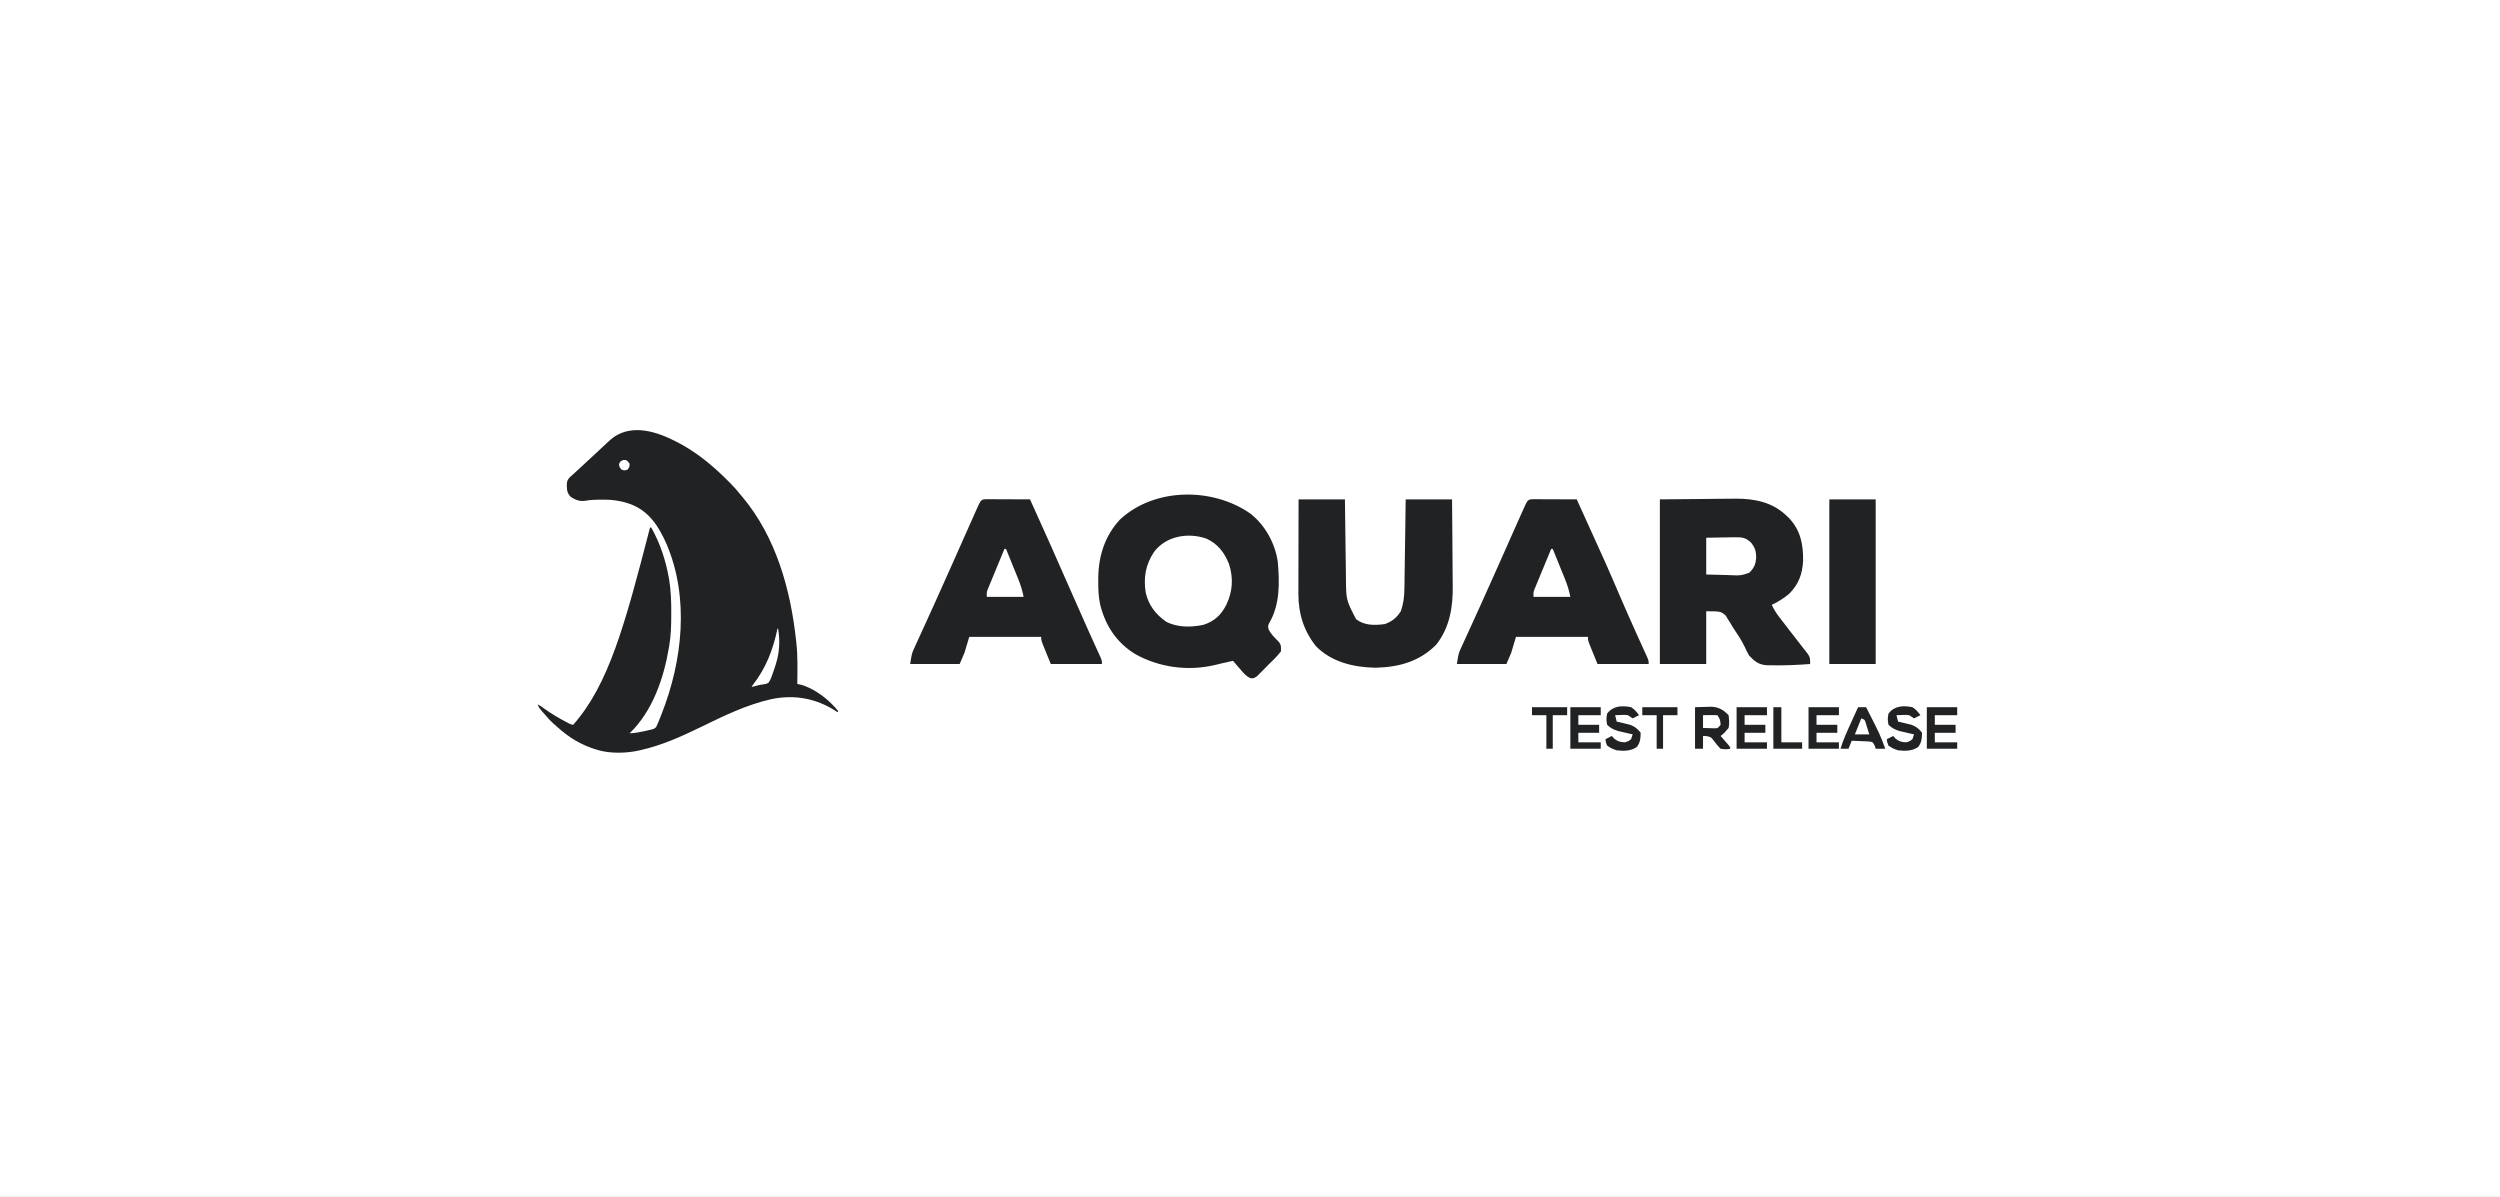
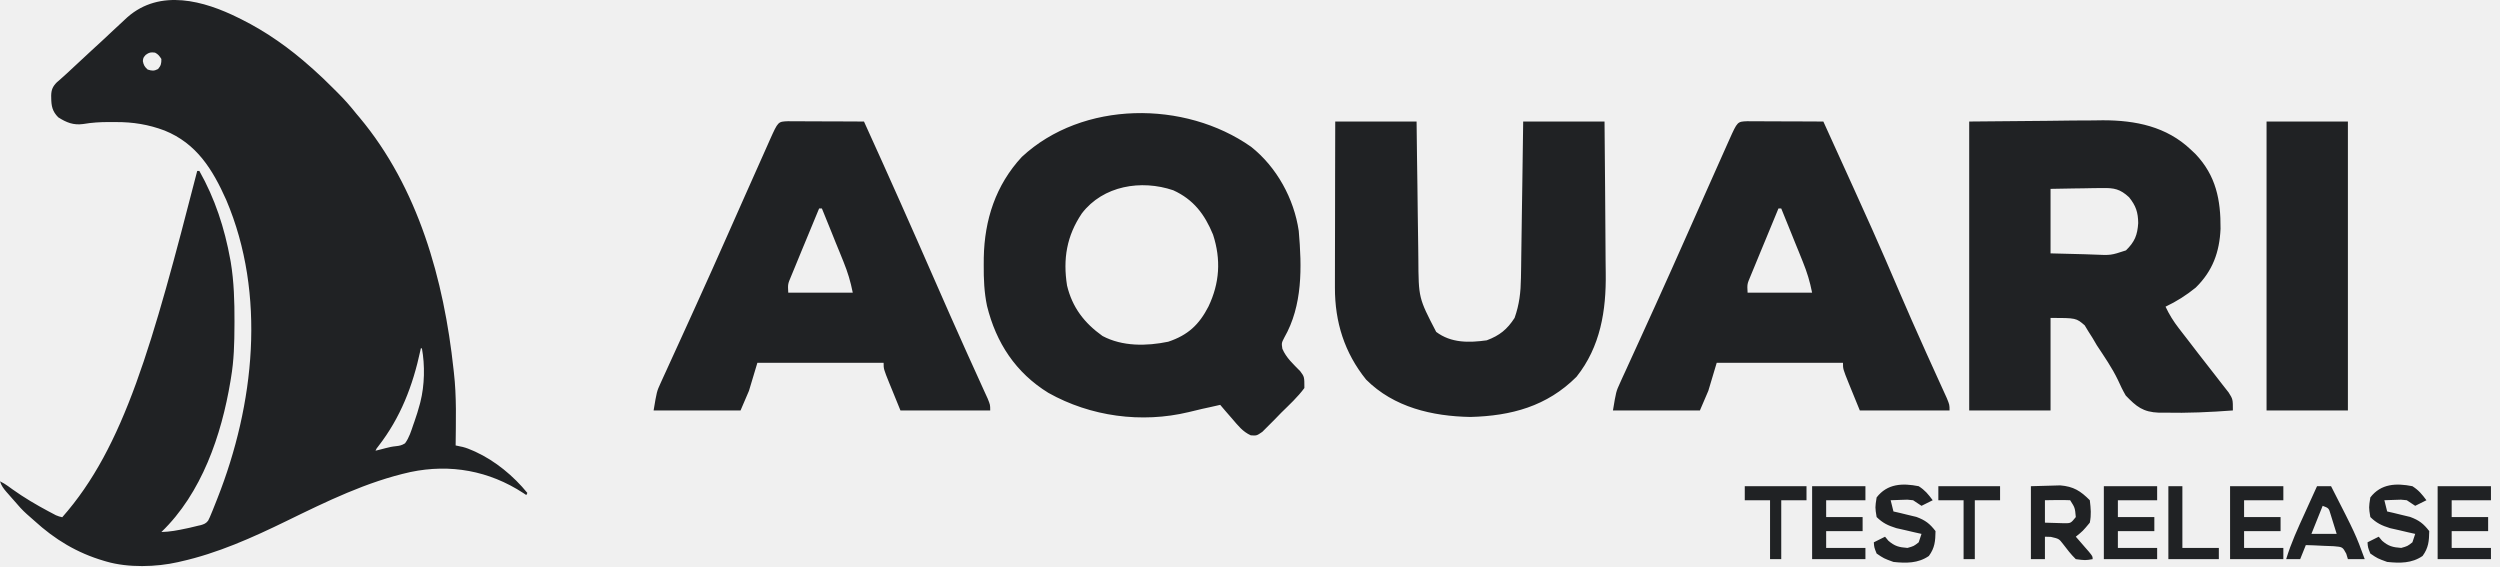
- <svg xmlns="http://www.w3.org/2000/svg" width="186" height="89" viewBox="0 0 186 89" fill="none">
-   <rect width="186" height="89" fill="white" style="fill:white;fill-opacity:1;" />
-   <path d="M45.407 32.725C46.793 31.513 48.648 32.031 50.106 32.755C50.144 32.773 50.181 32.792 50.22 32.811C51.301 33.349 52.293 34.054 53.192 34.859C53.225 34.888 53.258 34.917 53.291 34.946C53.573 35.197 53.844 35.458 54.11 35.725C54.179 35.794 54.249 35.863 54.318 35.932C54.604 36.216 54.864 36.513 55.115 36.829C55.158 36.88 55.201 36.931 55.244 36.981C57.736 39.963 58.823 43.864 59.23 47.663C59.235 47.707 59.24 47.752 59.245 47.797C59.364 48.821 59.328 49.858 59.319 50.887C59.346 50.892 59.374 50.898 59.401 50.904C59.455 50.916 59.455 50.916 59.51 50.928C59.545 50.935 59.581 50.942 59.617 50.95C59.774 50.989 59.918 51.048 60.065 51.113C60.096 51.127 60.127 51.14 60.158 51.154C61.001 51.541 61.777 52.184 62.36 52.901C62.346 52.931 62.331 52.96 62.315 52.99C62.273 52.962 62.231 52.934 62.188 52.905C60.74 51.96 59.1 51.66 57.407 52.013C55.552 52.424 53.851 53.26 52.153 54.088C50.704 54.795 49.228 55.459 47.648 55.812C47.614 55.819 47.58 55.827 47.545 55.835C46.622 56.045 45.431 56.076 44.517 55.812C44.48 55.801 44.444 55.79 44.407 55.779C43.268 55.445 42.326 54.876 41.451 54.075C41.346 53.98 41.239 53.887 41.132 53.794C40.946 53.628 40.786 53.449 40.626 53.259C40.581 53.208 40.535 53.157 40.49 53.105C40.441 53.05 40.393 52.993 40.344 52.938C40.32 52.911 40.297 52.884 40.273 52.856C40.149 52.714 40.057 52.592 40 52.408C40.122 52.466 40.23 52.531 40.339 52.61C40.369 52.632 40.4 52.654 40.431 52.677C40.463 52.7 40.495 52.723 40.528 52.747C41.021 53.099 41.531 53.4 42.065 53.685C42.102 53.704 42.138 53.723 42.176 53.743C42.227 53.77 42.228 53.77 42.28 53.798C42.311 53.814 42.341 53.83 42.372 53.847C42.46 53.887 42.544 53.91 42.639 53.931C45.27 50.955 46.462 46.62 48.362 39.247H48.452C49.116 40.422 49.523 41.673 49.763 42.999C49.773 43.053 49.773 43.053 49.783 43.108C49.922 43.945 49.945 44.789 49.942 45.635C49.942 45.686 49.941 45.737 49.941 45.789C49.939 46.541 49.921 47.279 49.794 48.022C49.782 48.092 49.782 48.092 49.77 48.164C49.391 50.447 48.553 52.914 46.842 54.558C47.205 54.549 47.55 54.483 47.904 54.406C47.948 54.397 47.992 54.388 48.037 54.378C48.161 54.35 48.284 54.321 48.407 54.289C48.442 54.281 48.476 54.274 48.512 54.266C48.648 54.227 48.737 54.192 48.824 54.077C48.878 53.975 48.922 53.873 48.964 53.766C48.98 53.726 48.997 53.687 49.014 53.647C49.067 53.518 49.118 53.388 49.168 53.259C49.185 53.216 49.201 53.174 49.219 53.13C50.783 49.166 51.301 44.492 49.591 40.474C49.012 39.179 48.336 38.082 46.977 37.534C46.301 37.279 45.635 37.172 44.915 37.176C44.813 37.176 44.712 37.175 44.61 37.175C44.243 37.175 43.894 37.196 43.531 37.258C43.113 37.316 42.817 37.195 42.471 36.975C42.219 36.723 42.175 36.495 42.172 36.149C42.171 36.119 42.17 36.087 42.17 36.056C42.174 35.805 42.237 35.665 42.411 35.489C42.445 35.461 42.478 35.432 42.513 35.402C42.721 35.22 42.924 35.033 43.125 34.843C43.38 34.603 43.636 34.364 43.895 34.128C44.032 34.002 44.17 33.876 44.308 33.749C44.331 33.727 44.355 33.704 44.38 33.682C44.512 33.559 44.644 33.436 44.774 33.312C44.941 33.155 45.109 32.999 45.277 32.845C45.32 32.805 45.363 32.765 45.407 32.725ZM119.569 53.091C120.021 52.504 120.665 52.479 121.353 52.615C121.623 52.789 121.751 52.948 121.947 53.21C121.712 53.328 121.712 53.327 121.472 53.447C121.354 53.369 121.236 53.291 121.115 53.21C120.871 53.181 120.87 53.181 120.617 53.194C120.468 53.199 120.318 53.205 120.164 53.21C120.203 53.367 120.242 53.524 120.282 53.686C120.371 53.706 120.46 53.726 120.552 53.747C120.669 53.776 120.787 53.804 120.907 53.834C121.081 53.875 121.081 53.876 121.258 53.918C121.635 54.059 121.82 54.2 122.066 54.518C122.059 54.941 122.038 55.227 121.784 55.573C121.329 55.889 120.815 55.883 120.282 55.826C119.874 55.678 119.874 55.678 119.569 55.47C119.465 55.21 119.465 55.209 119.45 54.994C119.607 54.916 119.764 54.837 119.926 54.756C119.972 54.812 120.019 54.869 120.067 54.927C120.34 55.162 120.52 55.205 120.877 55.231C121.147 55.156 121.147 55.156 121.353 54.994L121.472 54.637C121.374 54.615 121.277 54.593 121.177 54.571C121.049 54.541 120.92 54.511 120.788 54.48C120.661 54.452 120.534 54.422 120.403 54.393C120.048 54.281 119.834 54.182 119.569 53.923C119.502 53.514 119.502 53.514 119.569 53.091ZM140.502 53.091C140.953 52.504 141.599 52.479 142.286 52.615C142.557 52.789 142.684 52.948 142.881 53.21C142.645 53.328 142.645 53.327 142.405 53.447C142.288 53.369 142.169 53.291 142.048 53.21C141.803 53.181 141.803 53.181 141.55 53.194C141.4 53.199 141.251 53.205 141.097 53.21C141.136 53.367 141.175 53.524 141.216 53.686C141.305 53.706 141.394 53.726 141.485 53.747C141.602 53.776 141.719 53.804 141.84 53.834C142.014 53.875 142.014 53.876 142.191 53.918C142.569 54.059 142.754 54.2 143 54.518C142.993 54.941 142.97 55.227 142.717 55.573C142.261 55.889 141.748 55.882 141.216 55.826C140.807 55.678 140.807 55.678 140.502 55.47C140.398 55.21 140.398 55.209 140.383 54.994C140.54 54.916 140.697 54.837 140.858 54.756C140.905 54.812 140.952 54.869 141 54.927C141.273 55.162 141.453 55.205 141.811 55.231C142.08 55.156 142.08 55.157 142.286 54.994L142.405 54.637C142.308 54.615 142.21 54.594 142.109 54.571C141.981 54.541 141.853 54.511 141.721 54.48C141.594 54.452 141.467 54.422 141.336 54.393C140.981 54.281 140.767 54.182 140.502 53.923C140.435 53.514 140.435 53.514 140.502 53.091ZM127.354 52.58C127.919 52.627 128.214 52.815 128.608 53.21C128.649 53.568 128.676 53.816 128.608 54.161C128.311 54.518 128.311 54.518 128.014 54.756C128.065 54.815 128.117 54.873 128.17 54.934C128.236 55.01 128.302 55.087 128.37 55.165C128.436 55.241 128.503 55.316 128.571 55.395C128.727 55.588 128.728 55.589 128.728 55.708C128.415 55.76 128.415 55.76 128.014 55.708C127.81 55.509 127.646 55.294 127.474 55.068C127.301 54.844 127.301 54.844 126.958 54.764C126.875 54.761 126.791 54.758 126.705 54.756V55.708H126.11V52.615C126.373 52.608 126.636 52.6 126.906 52.593C127.127 52.587 127.128 52.586 127.354 52.58ZM116.596 53.21H115.525V55.707H115.05V53.21H113.979V52.615H116.596V53.21ZM119.094 53.21H117.429V53.924H118.975V54.519H117.429V55.231H119.094V55.707H116.834V52.615H119.094V53.21ZM124.803 53.21H123.732V55.707H123.256V53.21H122.186V52.615H124.803V53.21ZM131.463 53.21H129.798V53.924H131.344V54.519H129.798V55.231H131.463V55.707H129.203V52.615H131.463V53.21ZM132.533 55.231H134.079V55.707H131.938V52.615H132.533V55.231ZM136.814 53.21H135.149V53.924H136.696V54.519H135.149V55.231H136.814V55.707H134.555V52.615H136.814V53.21ZM138.837 52.615C139.879 54.654 139.879 54.655 140.264 55.707H139.551C139.528 55.631 139.504 55.554 139.48 55.476C139.326 55.191 139.326 55.191 138.951 55.159C138.74 55.151 138.74 55.151 138.524 55.143C138.383 55.136 138.242 55.129 138.097 55.122C137.933 55.117 137.933 55.117 137.767 55.112C137.649 55.407 137.648 55.407 137.528 55.707H136.934C137.138 55.031 137.429 54.401 137.722 53.76C137.772 53.65 137.822 53.539 137.873 53.426C137.996 53.156 138.119 52.885 138.242 52.615H138.837ZM145.616 53.21H143.951V53.924H145.497V54.519H143.951V55.231H145.616V55.707H143.356V52.615H145.616V53.21ZM138.004 54.637H139.075C139.022 54.461 138.966 54.285 138.911 54.109C138.866 53.962 138.866 53.962 138.819 53.812C138.741 53.546 138.741 53.545 138.48 53.447C138.323 53.84 138.166 54.232 138.004 54.637ZM126.936 53.206C126.822 53.208 126.821 53.208 126.705 53.21V54.161C126.878 54.168 127.052 54.172 127.226 54.176C127.37 54.18 127.371 54.18 127.519 54.185C127.801 54.187 127.801 54.187 128.014 53.924C127.979 53.531 127.979 53.53 127.775 53.21C127.595 53.202 127.414 53.2 127.233 53.202C127.086 53.204 127.086 53.204 126.936 53.206ZM57.824 46.86C57.503 48.357 56.985 49.703 56.042 50.92C55.965 51.015 55.965 51.015 55.921 51.11C55.966 51.099 56.012 51.088 56.059 51.076C56.088 51.069 56.117 51.061 56.148 51.054C56.213 51.037 56.278 51.02 56.343 51.003C56.494 50.963 56.634 50.932 56.79 50.918C56.946 50.901 57.04 50.881 57.173 50.797C57.35 50.56 57.437 50.268 57.53 49.991C57.543 49.955 57.556 49.92 57.569 49.883C57.656 49.638 57.732 49.391 57.799 49.141C57.807 49.111 57.815 49.081 57.823 49.05C58.004 48.337 58.021 47.489 57.889 46.768H57.844C57.837 46.798 57.831 46.829 57.824 46.86ZM83.324 38.654C85.9 36.258 90.238 36.248 93.046 38.224C94.133 39.086 94.867 40.423 95.067 41.792C95.2 43.322 95.238 44.95 94.45 46.321C94.336 46.545 94.335 46.545 94.372 46.787C94.538 47.178 94.836 47.437 95.128 47.738C95.306 47.976 95.306 47.977 95.306 48.452C95.021 48.839 94.666 49.163 94.324 49.5C94.186 49.643 94.185 49.643 94.044 49.789L93.523 50.31C93.284 50.474 93.284 50.475 93.033 50.458C92.685 50.3 92.491 50.04 92.243 49.753C92.148 49.644 92.053 49.535 91.955 49.422C91.883 49.337 91.811 49.253 91.737 49.166C91.585 49.2 91.433 49.234 91.276 49.27C91.177 49.291 91.079 49.313 90.977 49.335C90.784 49.378 90.593 49.423 90.402 49.473C88.401 49.954 86.239 49.662 84.451 48.657C83.069 47.806 82.236 46.54 81.849 44.969C81.729 44.392 81.706 43.829 81.71 43.241C81.711 43.137 81.711 43.033 81.712 42.926C81.742 41.322 82.216 39.852 83.324 38.654ZM100.081 38.647C100.086 39.042 100.092 39.438 100.098 39.834C100.104 40.25 100.109 40.666 100.113 41.082C100.119 41.561 100.126 42.04 100.133 42.519C100.134 42.666 100.136 42.814 100.138 42.966C100.149 44.635 100.148 44.635 100.896 46.073C101.528 46.548 102.28 46.535 103.037 46.43C103.583 46.226 103.904 45.967 104.219 45.478C104.421 44.907 104.48 44.388 104.488 43.782C104.491 43.635 104.494 43.487 104.496 43.335C104.498 43.175 104.5 43.015 104.502 42.855C104.504 42.691 104.506 42.527 104.509 42.362C104.515 41.931 104.522 41.499 104.527 41.067C104.533 40.627 104.54 40.186 104.547 39.745C104.56 38.881 104.571 38.017 104.583 37.153H108.032C108.051 39.109 108.052 39.109 108.056 39.952C108.058 40.524 108.062 41.097 108.068 41.669C108.074 42.131 108.076 42.593 108.077 43.055C108.078 43.23 108.08 43.404 108.083 43.579C108.106 45.167 107.86 46.7 106.843 47.977C105.589 49.228 104.079 49.634 102.346 49.679C100.726 49.65 99.099 49.271 97.923 48.095C97.005 46.956 96.598 45.654 96.601 44.201C96.601 44.124 96.601 44.048 96.601 43.969C96.601 43.718 96.602 43.467 96.603 43.216C96.603 43.041 96.603 42.866 96.603 42.691C96.604 42.233 96.605 41.773 96.606 41.315C96.608 40.763 96.608 40.212 96.608 39.661C96.609 38.825 96.612 37.989 96.614 37.153H100.063C100.069 37.646 100.075 38.139 100.081 38.647ZM129.159 37.1C130.547 37.099 131.859 37.364 132.89 38.343C132.988 38.436 132.989 38.436 133.089 38.531C133.959 39.449 134.161 40.473 134.151 41.701C134.108 42.691 133.815 43.493 133.097 44.196C132.694 44.522 132.287 44.781 131.819 45.003C131.977 45.339 132.154 45.624 132.381 45.917C132.444 45.999 132.509 46.082 132.574 46.167C132.642 46.254 132.709 46.34 132.778 46.43C132.918 46.611 133.057 46.793 133.196 46.975C133.444 47.295 133.693 47.615 133.943 47.934C134.041 48.059 134.138 48.185 134.235 48.311C134.321 48.419 134.406 48.529 134.494 48.641C134.674 48.928 134.674 48.928 134.674 49.403C133.712 49.475 132.752 49.519 131.788 49.497C131.707 49.497 131.626 49.498 131.543 49.498C130.863 49.473 130.586 49.242 130.132 48.772C130.007 48.557 129.903 48.342 129.802 48.115C129.552 47.594 129.223 47.121 128.905 46.639C128.846 46.538 128.787 46.437 128.726 46.333C128.666 46.239 128.606 46.145 128.545 46.049C128.494 45.965 128.443 45.881 128.391 45.794C128.028 45.482 128.028 45.482 126.943 45.478V49.403H123.494V37.153C124.6 37.144 125.707 37.133 126.847 37.123C127.193 37.119 127.539 37.115 127.896 37.11C128.174 37.109 128.454 37.108 128.732 37.106C128.873 37.104 129.014 37.102 129.159 37.1ZM73.856 37.142C73.975 37.142 73.976 37.142 74.097 37.143C74.35 37.143 74.603 37.144 74.856 37.145C75.028 37.146 75.199 37.147 75.37 37.148C75.791 37.149 76.212 37.151 76.633 37.153C77.656 39.4 78.659 41.655 79.648 43.917C80.068 44.875 80.489 45.833 80.919 46.786C80.956 46.868 80.992 46.949 81.03 47.033C81.201 47.411 81.372 47.79 81.544 48.167C81.603 48.297 81.661 48.426 81.722 48.56C81.773 48.672 81.824 48.784 81.877 48.899C81.985 49.166 81.985 49.166 81.985 49.403H78.179C78.061 49.114 77.944 48.825 77.822 48.526C77.785 48.435 77.747 48.345 77.709 48.251C77.465 47.646 77.465 47.646 77.465 47.382H72.113C71.996 47.774 71.877 48.167 71.756 48.571C71.638 48.846 71.521 49.12 71.399 49.403H67.713C67.847 48.601 67.846 48.601 68.011 48.24C68.047 48.159 68.085 48.077 68.123 47.993C68.163 47.907 68.203 47.82 68.244 47.73C68.286 47.638 68.329 47.544 68.372 47.448C68.511 47.143 68.65 46.839 68.79 46.534C68.936 46.213 69.083 45.892 69.228 45.57C69.328 45.351 69.428 45.131 69.528 44.911C69.982 43.915 70.428 42.915 70.871 41.914C71.066 41.474 71.261 41.034 71.456 40.595C71.492 40.513 71.529 40.431 71.566 40.347C71.884 39.631 72.202 38.916 72.522 38.201C72.564 38.105 72.607 38.009 72.651 37.91C72.99 37.156 72.99 37.156 73.405 37.14C73.554 37.14 73.703 37.141 73.856 37.142ZM114.533 37.142C114.652 37.142 114.652 37.142 114.772 37.143C115.026 37.143 115.279 37.144 115.532 37.145C115.704 37.146 115.876 37.147 116.047 37.148C116.468 37.149 116.889 37.151 117.31 37.153C119.531 42.036 119.531 42.036 120.567 44.451C120.89 45.201 121.218 45.949 121.554 46.693C121.59 46.774 121.626 46.855 121.663 46.938C121.838 47.325 122.014 47.713 122.19 48.101C122.283 48.305 122.283 48.305 122.378 48.514C122.46 48.694 122.46 48.694 122.544 48.879C122.661 49.166 122.661 49.166 122.661 49.403H118.855C118.738 49.114 118.619 48.825 118.498 48.526C118.461 48.436 118.424 48.345 118.386 48.251C118.142 47.646 118.142 47.646 118.142 47.382H112.789C112.671 47.774 112.554 48.167 112.433 48.571C112.315 48.846 112.197 49.12 112.076 49.403H108.389C108.522 48.601 108.523 48.601 108.688 48.24C108.724 48.159 108.761 48.077 108.799 47.993C108.839 47.906 108.88 47.82 108.921 47.73C108.963 47.638 109.005 47.544 109.049 47.448C109.187 47.143 109.327 46.839 109.467 46.534C109.613 46.213 109.759 45.892 109.905 45.57C110.005 45.351 110.105 45.131 110.205 44.911C110.658 43.915 111.104 42.915 111.547 41.914C111.742 41.474 111.938 41.035 112.133 40.595C112.169 40.513 112.205 40.431 112.242 40.347C112.56 39.631 112.878 38.916 113.198 38.201C113.241 38.105 113.284 38.009 113.328 37.91C113.667 37.156 113.667 37.156 114.082 37.14C114.231 37.14 114.38 37.141 114.533 37.142ZM139.551 49.403H136.102V37.153H139.551V49.403ZM89.745 40.067C88.393 39.609 86.775 39.864 85.87 41.049C85.228 41.999 85.064 42.982 85.243 44.108C85.465 45.034 85.974 45.695 86.746 46.246C87.591 46.695 88.613 46.679 89.533 46.489C90.376 46.208 90.845 45.762 91.239 44.996C91.713 44.001 91.777 43.005 91.433 41.948C91.079 41.087 90.605 40.459 89.745 40.067ZM74.171 42.192C74.108 42.346 74.044 42.499 73.981 42.652C73.889 42.873 73.799 43.094 73.708 43.315C73.653 43.447 73.598 43.579 73.542 43.716C73.402 44.048 73.402 44.048 73.422 44.408H76.157C76.061 43.928 75.948 43.554 75.767 43.105C75.713 42.973 75.659 42.84 75.605 42.704C75.549 42.567 75.493 42.431 75.436 42.29C75.379 42.151 75.323 42.011 75.266 41.868C75.127 41.525 74.988 41.182 74.849 40.84H74.73C74.542 41.29 74.356 41.741 74.171 42.192ZM114.848 42.192C114.784 42.346 114.721 42.499 114.657 42.652C114.566 42.873 114.474 43.094 114.384 43.315C114.329 43.447 114.274 43.579 114.218 43.716C114.078 44.048 114.078 44.048 114.098 44.408H116.833C116.737 43.928 116.624 43.554 116.442 43.105C116.389 42.973 116.336 42.84 116.281 42.704C116.226 42.567 116.17 42.431 116.112 42.29C116.056 42.151 116 42.011 115.942 41.868C115.804 41.525 115.665 41.182 115.525 40.84H115.406C115.219 41.29 115.033 41.741 114.848 42.192ZM128.741 39.977C128.609 39.98 128.477 39.982 128.341 39.985C128.207 39.987 128.073 39.989 127.935 39.99C127.604 39.995 127.274 40.001 126.943 40.008V42.743C127.427 42.759 127.909 42.771 128.393 42.78C128.529 42.785 128.667 42.79 128.808 42.795C129.499 42.826 129.5 42.827 130.141 42.616C130.513 42.252 130.627 41.969 130.66 41.457C130.654 40.999 130.565 40.729 130.273 40.364C129.892 40.013 129.641 39.965 129.127 39.973C129 39.974 128.872 39.975 128.741 39.977ZM46.574 34.232C46.393 34.208 46.326 34.218 46.177 34.328C46.073 34.449 46.073 34.449 46.057 34.591C46.089 34.761 46.132 34.833 46.261 34.949C46.445 35.006 46.53 35.016 46.702 34.927C46.826 34.781 46.845 34.692 46.842 34.501C46.763 34.376 46.707 34.299 46.574 34.232Z" fill="#202224" style="fill:#202224;fill:color(display-p3 0.126 0.133 0.141);fill-opacity:1;" />
+ <svg xmlns="http://www.w3.org/2000/svg" width="106" height="24" viewBox="0 0 106 24" fill="none">
+   <path d="M5.407 0.725C6.793 -0.487 8.648 0.031 10.106 0.755C10.144 0.773 10.181 0.792 10.22 0.811C11.302 1.349 12.293 2.054 13.192 2.859C13.225 2.888 13.258 2.917 13.291 2.946C13.573 3.197 13.844 3.458 14.11 3.725C14.179 3.794 14.249 3.863 14.318 3.932C14.604 4.216 14.864 4.513 15.115 4.829C15.158 4.88 15.201 4.931 15.244 4.981C17.736 7.963 18.823 11.864 19.23 15.663C19.235 15.707 19.24 15.752 19.245 15.797C19.364 16.821 19.328 17.858 19.319 18.887C19.346 18.892 19.374 18.898 19.401 18.904C19.455 18.916 19.455 18.916 19.51 18.928C19.545 18.935 19.581 18.942 19.617 18.95C19.774 18.989 19.918 19.048 20.065 19.113C20.096 19.127 20.127 19.14 20.158 19.154C21.001 19.541 21.777 20.184 22.36 20.901C22.346 20.931 22.331 20.96 22.315 20.99C22.273 20.962 22.231 20.934 22.188 20.905C20.74 19.96 19.1 19.66 17.407 20.013C15.552 20.424 13.851 21.26 12.153 22.088C10.704 22.795 9.228 23.459 7.647 23.811C7.614 23.819 7.58 23.827 7.545 23.835C6.622 24.045 5.431 24.076 4.517 23.811C4.48 23.801 4.444 23.79 4.407 23.779C3.268 23.445 2.326 22.876 1.451 22.075C1.346 21.98 1.239 21.887 1.132 21.794C0.946 21.628 0.786 21.449 0.626 21.259C0.581 21.207 0.535 21.157 0.49 21.105C0.441 21.05 0.393 20.993 0.344 20.938C0.32 20.911 0.297 20.884 0.272 20.857C0.149 20.714 0.057 20.592 0 20.408C0.122 20.466 0.23 20.531 0.339 20.61C0.369 20.632 0.399 20.654 0.431 20.677C0.463 20.7 0.495 20.723 0.528 20.747C1.021 21.099 1.531 21.4 2.065 21.685C2.102 21.704 2.138 21.723 2.176 21.743C2.227 21.77 2.228 21.77 2.28 21.798C2.311 21.814 2.341 21.83 2.372 21.847C2.46 21.887 2.544 21.91 2.639 21.931C5.27 18.955 6.462 14.62 8.362 7.247H8.452C9.116 8.422 9.523 9.673 9.763 10.999C9.773 11.053 9.773 11.053 9.783 11.108C9.922 11.945 9.945 12.789 9.942 13.635C9.942 13.686 9.941 13.737 9.941 13.789C9.939 14.541 9.921 15.278 9.794 16.021C9.782 16.092 9.782 16.092 9.771 16.164C9.391 18.448 8.553 20.914 6.842 22.558C7.205 22.549 7.55 22.483 7.904 22.406C7.948 22.397 7.992 22.388 8.037 22.378C8.161 22.35 8.284 22.321 8.407 22.289C8.442 22.281 8.476 22.274 8.512 22.266C8.649 22.227 8.737 22.192 8.824 22.077C8.878 21.975 8.922 21.873 8.964 21.766C8.98 21.726 8.997 21.687 9.014 21.646C9.067 21.518 9.118 21.388 9.168 21.259C9.185 21.216 9.201 21.174 9.219 21.13C10.783 17.166 11.301 12.492 9.591 8.474C9.012 7.179 8.336 6.082 6.977 5.534C6.301 5.279 5.635 5.172 4.915 5.176C4.813 5.176 4.712 5.175 4.61 5.175C4.243 5.175 3.894 5.196 3.531 5.258C3.113 5.317 2.817 5.195 2.471 4.975C2.219 4.723 2.175 4.495 2.172 4.149C2.171 4.119 2.17 4.087 2.17 4.056C2.174 3.805 2.237 3.665 2.411 3.489C2.445 3.461 2.478 3.432 2.513 3.402C2.721 3.22 2.924 3.033 3.125 2.843C3.38 2.603 3.636 2.364 3.895 2.128C4.032 2.002 4.17 1.876 4.308 1.749C4.331 1.727 4.355 1.704 4.38 1.682C4.512 1.559 4.644 1.436 4.774 1.313C4.941 1.155 5.109 1 5.277 0.845C5.32 0.805 5.363 0.765 5.407 0.725ZM79.569 21.091C80.021 20.504 80.665 20.479 81.353 20.615C81.623 20.789 81.751 20.948 81.947 21.21C81.712 21.328 81.712 21.327 81.472 21.447C81.354 21.369 81.236 21.291 81.115 21.21C80.871 21.181 80.87 21.181 80.617 21.194C80.468 21.199 80.318 21.205 80.164 21.21C80.203 21.367 80.242 21.524 80.282 21.686C80.371 21.706 80.46 21.726 80.552 21.747C80.669 21.776 80.787 21.804 80.907 21.834C81.081 21.875 81.081 21.876 81.258 21.918C81.635 22.059 81.82 22.2 82.066 22.518C82.059 22.941 82.038 23.227 81.784 23.573C81.329 23.889 80.815 23.883 80.282 23.826C79.874 23.678 79.874 23.677 79.569 23.47C79.465 23.21 79.465 23.209 79.45 22.994C79.607 22.916 79.764 22.837 79.926 22.756C79.972 22.812 80.019 22.869 80.067 22.927C80.34 23.162 80.519 23.205 80.877 23.232C81.147 23.156 81.147 23.156 81.353 22.994L81.472 22.637C81.374 22.615 81.277 22.593 81.177 22.571C81.049 22.541 80.92 22.511 80.788 22.48C80.661 22.451 80.534 22.422 80.403 22.393C80.048 22.281 79.835 22.182 79.569 21.923C79.502 21.514 79.502 21.514 79.569 21.091ZM100.502 21.091C100.953 20.504 101.599 20.479 102.286 20.615C102.557 20.789 102.684 20.948 102.881 21.21C102.645 21.328 102.645 21.327 102.405 21.447C102.288 21.369 102.169 21.291 102.048 21.21C101.803 21.181 101.803 21.181 101.55 21.194C101.4 21.199 101.251 21.205 101.097 21.21C101.136 21.367 101.175 21.524 101.216 21.686C101.305 21.706 101.394 21.726 101.485 21.747C101.602 21.776 101.719 21.804 101.84 21.834C102.014 21.875 102.014 21.876 102.191 21.918C102.569 22.059 102.754 22.2 103 22.518C102.993 22.941 102.97 23.227 102.717 23.573C102.261 23.889 101.748 23.882 101.216 23.826C100.807 23.677 100.807 23.678 100.502 23.47C100.398 23.21 100.398 23.209 100.383 22.994C100.54 22.916 100.697 22.837 100.858 22.756C100.905 22.812 100.952 22.869 101 22.927C101.273 23.162 101.453 23.205 101.811 23.232C102.08 23.156 102.08 23.157 102.286 22.994L102.405 22.637C102.308 22.615 102.21 22.594 102.109 22.571C101.981 22.541 101.853 22.511 101.721 22.48C101.594 22.451 101.467 22.422 101.336 22.393C100.981 22.281 100.767 22.182 100.502 21.923C100.435 21.514 100.435 21.514 100.502 21.091ZM87.353 20.58C87.919 20.627 88.214 20.815 88.608 21.21C88.65 21.568 88.676 21.816 88.608 22.161C88.311 22.518 88.311 22.518 88.014 22.756C88.065 22.815 88.117 22.873 88.17 22.934C88.236 23.01 88.302 23.087 88.37 23.165C88.436 23.241 88.503 23.316 88.571 23.395C88.727 23.588 88.728 23.589 88.728 23.708C88.415 23.76 88.415 23.76 88.014 23.708C87.81 23.509 87.646 23.294 87.474 23.068C87.302 22.844 87.301 22.844 86.958 22.764C86.875 22.761 86.791 22.758 86.705 22.756V23.708H86.11V20.615C86.373 20.608 86.636 20.6 86.906 20.593C87.127 20.587 87.128 20.586 87.353 20.58ZM76.596 21.21H75.525V23.707H75.05V21.21H73.978V20.615H76.596V21.21ZM79.094 21.21H77.429V21.924H78.975V22.519H77.429V23.232H79.094V23.707H76.834V20.615H79.094V21.21ZM84.803 21.21H83.732V23.707H83.256V21.21H82.186V20.615H84.803V21.21ZM91.463 21.21H89.798V21.924H91.344V22.519H89.798V23.232H91.463V23.707H89.203V20.615H91.463V21.21ZM92.533 23.232H94.079V23.707H91.939V20.615H92.533V23.232ZM96.814 21.21H95.149V21.924H96.696V22.519H95.149V23.232H96.814V23.707H94.555V20.615H96.814V21.21ZM98.837 20.615C99.879 22.654 99.879 22.655 100.264 23.707H99.551C99.528 23.631 99.504 23.554 99.481 23.476C99.326 23.191 99.326 23.191 98.951 23.159C98.74 23.151 98.74 23.151 98.524 23.143C98.383 23.136 98.242 23.129 98.097 23.122C97.933 23.117 97.933 23.117 97.767 23.112C97.649 23.407 97.648 23.407 97.528 23.707H96.934C97.138 23.031 97.429 22.401 97.722 21.76C97.772 21.65 97.822 21.539 97.873 21.426C97.996 21.155 98.119 20.885 98.242 20.615H98.837ZM105.616 21.21H103.951V21.924H105.497V22.519H103.951V23.232H105.616V23.707H103.356V20.615H105.616V21.21ZM98.004 22.637H99.075C99.022 22.461 98.966 22.285 98.911 22.109C98.866 21.962 98.866 21.962 98.819 21.812C98.741 21.546 98.741 21.545 98.481 21.447C98.323 21.84 98.166 22.232 98.004 22.637ZM86.936 21.206C86.822 21.208 86.821 21.208 86.705 21.21V22.161C86.879 22.168 87.052 22.172 87.226 22.176C87.371 22.18 87.371 22.18 87.519 22.185C87.801 22.187 87.801 22.187 88.014 21.924C87.979 21.53 87.979 21.53 87.775 21.21C87.595 21.201 87.414 21.2 87.233 21.202C87.086 21.204 87.086 21.204 86.936 21.206ZM17.824 14.86C17.503 16.357 16.985 17.703 16.042 18.92C15.965 19.015 15.965 19.015 15.921 19.11C15.966 19.099 16.012 19.088 16.059 19.076C16.088 19.069 16.117 19.061 16.148 19.054C16.213 19.037 16.278 19.02 16.343 19.003C16.494 18.963 16.634 18.932 16.79 18.918C16.946 18.901 17.04 18.881 17.173 18.797C17.35 18.56 17.436 18.268 17.53 17.991C17.543 17.955 17.556 17.92 17.569 17.883C17.656 17.638 17.732 17.391 17.799 17.141C17.807 17.111 17.815 17.081 17.823 17.05C18.004 16.337 18.021 15.489 17.889 14.768H17.844C17.837 14.798 17.831 14.829 17.824 14.86ZM43.324 6.654C45.9 4.258 50.238 4.248 53.046 6.224C54.133 7.085 54.867 8.423 55.067 9.792C55.2 11.322 55.238 12.95 54.45 14.321C54.336 14.545 54.336 14.545 54.372 14.787C54.538 15.178 54.836 15.437 55.128 15.738C55.306 15.976 55.306 15.977 55.306 16.452C55.021 16.839 54.666 17.163 54.324 17.5C54.185 17.643 54.185 17.643 54.044 17.789L53.523 18.31C53.284 18.474 53.284 18.475 53.033 18.458C52.685 18.3 52.491 18.04 52.243 17.753C52.148 17.644 52.053 17.535 51.955 17.422C51.883 17.337 51.811 17.253 51.737 17.166C51.585 17.2 51.433 17.234 51.276 17.27C51.177 17.291 51.078 17.313 50.977 17.335C50.784 17.378 50.593 17.423 50.402 17.473C48.401 17.954 46.239 17.662 44.451 16.657C43.069 15.806 42.236 14.54 41.849 12.969C41.729 12.392 41.706 11.829 41.71 11.241C41.711 11.137 41.711 11.033 41.712 10.926C41.742 9.322 42.216 7.852 43.324 6.654ZM60.081 6.646C60.086 7.042 60.092 7.438 60.098 7.834C60.104 8.25 60.109 8.666 60.113 9.082C60.119 9.561 60.126 10.04 60.133 10.519C60.134 10.666 60.136 10.814 60.138 10.966C60.148 12.635 60.148 12.635 60.895 14.073C61.528 14.548 62.279 14.535 63.037 14.43C63.583 14.226 63.904 13.967 64.219 13.479C64.421 12.907 64.48 12.388 64.488 11.782C64.491 11.635 64.494 11.487 64.496 11.335C64.498 11.175 64.5 11.015 64.502 10.855C64.504 10.691 64.506 10.527 64.509 10.362C64.515 9.931 64.522 9.499 64.527 9.067C64.533 8.627 64.54 8.186 64.547 7.745C64.56 6.881 64.571 6.017 64.583 5.153H68.032C68.051 7.109 68.052 7.109 68.056 7.952C68.058 8.524 68.062 9.097 68.068 9.669C68.074 10.131 68.076 10.593 68.077 11.055C68.078 11.229 68.08 11.404 68.083 11.579C68.106 13.167 67.86 14.7 66.843 15.977C65.589 17.228 64.079 17.634 62.346 17.679C60.726 17.65 59.099 17.271 57.923 16.095C57.005 14.956 56.598 13.654 56.601 12.201C56.601 12.124 56.601 12.048 56.601 11.969C56.601 11.718 56.602 11.467 56.602 11.216C56.603 11.041 56.603 10.866 56.603 10.691C56.604 10.233 56.605 9.773 56.606 9.314C56.608 8.763 56.608 8.212 56.608 7.661C56.609 6.825 56.612 5.989 56.614 5.153H60.063C60.069 5.646 60.075 6.139 60.081 6.646ZM89.159 5.1C90.547 5.099 91.859 5.364 92.89 6.343C92.988 6.436 92.989 6.436 93.089 6.531C93.959 7.449 94.161 8.473 94.151 9.701C94.108 10.691 93.815 11.493 93.097 12.196C92.694 12.522 92.287 12.781 91.819 13.003C91.977 13.339 92.154 13.624 92.381 13.917C92.445 13.999 92.509 14.082 92.574 14.167C92.642 14.254 92.709 14.34 92.778 14.43C92.918 14.611 93.057 14.793 93.196 14.975C93.444 15.296 93.693 15.615 93.943 15.934C94.041 16.059 94.138 16.185 94.235 16.311C94.321 16.419 94.406 16.529 94.494 16.641C94.674 16.928 94.674 16.928 94.674 17.403C93.712 17.475 92.752 17.519 91.788 17.497C91.707 17.497 91.626 17.498 91.543 17.498C90.863 17.473 90.586 17.242 90.132 16.771C90.007 16.557 89.903 16.342 89.802 16.115C89.552 15.594 89.223 15.121 88.905 14.639C88.846 14.538 88.787 14.437 88.726 14.333C88.666 14.239 88.606 14.145 88.545 14.049C88.494 13.965 88.443 13.881 88.391 13.794C88.028 13.482 88.028 13.482 86.943 13.479V17.403H83.494V5.153C84.6 5.144 85.707 5.133 86.847 5.123C87.193 5.119 87.539 5.115 87.895 5.11C88.174 5.109 88.454 5.107 88.732 5.106C88.873 5.104 89.014 5.102 89.159 5.1ZM33.856 5.142C33.975 5.142 33.976 5.142 34.097 5.143C34.35 5.143 34.603 5.144 34.856 5.146C35.028 5.146 35.199 5.147 35.37 5.147C35.791 5.149 36.212 5.151 36.633 5.153C37.656 7.4 38.659 9.655 39.648 11.917C40.068 12.875 40.489 13.833 40.919 14.786C40.956 14.868 40.992 14.949 41.03 15.033C41.201 15.411 41.372 15.79 41.544 16.167C41.603 16.297 41.661 16.426 41.722 16.56C41.773 16.672 41.824 16.784 41.877 16.899C41.985 17.166 41.985 17.166 41.985 17.403H38.179C38.061 17.114 37.944 16.825 37.822 16.526C37.785 16.436 37.747 16.345 37.709 16.251C37.465 15.646 37.465 15.646 37.465 15.382H32.113C31.995 15.774 31.877 16.167 31.756 16.571C31.638 16.846 31.521 17.12 31.399 17.403H27.713C27.847 16.601 27.846 16.601 28.011 16.24C28.047 16.159 28.085 16.077 28.123 15.993C28.163 15.907 28.203 15.82 28.244 15.73C28.286 15.637 28.329 15.544 28.372 15.448C28.511 15.143 28.65 14.839 28.79 14.534C28.936 14.213 29.083 13.892 29.229 13.57C29.328 13.351 29.428 13.131 29.528 12.911C29.982 11.915 30.428 10.915 30.871 9.914C31.066 9.474 31.261 9.034 31.456 8.595C31.492 8.513 31.529 8.431 31.566 8.347C31.884 7.631 32.202 6.916 32.522 6.201C32.564 6.105 32.607 6.009 32.651 5.91C32.99 5.156 32.99 5.156 33.405 5.14C33.554 5.14 33.703 5.141 33.856 5.142ZM74.533 5.142C74.652 5.142 74.652 5.142 74.772 5.143C75.026 5.143 75.279 5.144 75.532 5.146C75.704 5.146 75.876 5.147 76.047 5.147C76.468 5.149 76.889 5.151 77.31 5.153C79.531 10.036 79.531 10.036 80.567 12.451C80.89 13.201 81.218 13.949 81.554 14.693C81.59 14.774 81.626 14.855 81.663 14.938C81.838 15.325 82.014 15.713 82.19 16.101C82.283 16.305 82.284 16.305 82.378 16.514C82.46 16.694 82.46 16.695 82.544 16.879C82.661 17.166 82.661 17.166 82.661 17.403H78.856C78.738 17.114 78.619 16.825 78.498 16.526C78.461 16.436 78.424 16.345 78.386 16.251C78.142 15.646 78.142 15.646 78.142 15.382H72.789C72.671 15.774 72.554 16.167 72.433 16.571C72.315 16.846 72.197 17.12 72.076 17.403H68.389C68.522 16.601 68.523 16.601 68.688 16.24C68.724 16.159 68.761 16.077 68.799 15.993C68.839 15.906 68.879 15.82 68.921 15.73C68.963 15.637 69.005 15.544 69.049 15.448C69.187 15.143 69.327 14.839 69.467 14.534C69.613 14.213 69.759 13.892 69.905 13.57C70.005 13.351 70.105 13.131 70.205 12.911C70.658 11.915 71.103 10.915 71.547 9.914C71.742 9.474 71.938 9.034 72.133 8.595C72.169 8.513 72.205 8.431 72.242 8.347C72.56 7.631 72.878 6.916 73.198 6.201C73.241 6.105 73.284 6.009 73.328 5.91C73.667 5.156 73.666 5.156 74.082 5.14C74.231 5.14 74.38 5.141 74.533 5.142ZM99.551 17.403H96.102V5.153H99.551V17.403ZM49.745 8.067C48.393 7.609 46.775 7.864 45.87 9.049C45.228 9.999 45.064 10.982 45.243 12.108C45.465 13.034 45.974 13.695 46.746 14.246C47.591 14.695 48.613 14.679 49.533 14.489C50.376 14.208 50.845 13.762 51.239 12.996C51.713 12.001 51.777 11.005 51.433 9.948C51.079 9.087 50.605 8.459 49.745 8.067ZM34.171 10.192C34.108 10.346 34.044 10.499 33.98 10.652C33.889 10.873 33.799 11.094 33.708 11.315C33.653 11.447 33.598 11.579 33.542 11.716C33.402 12.048 33.402 12.048 33.422 12.408H36.157C36.061 11.928 35.948 11.554 35.767 11.105C35.713 10.973 35.659 10.84 35.605 10.704C35.549 10.567 35.493 10.431 35.435 10.29C35.379 10.151 35.324 10.011 35.266 9.868C35.127 9.525 34.988 9.182 34.849 8.84H34.73C34.542 9.29 34.356 9.741 34.171 10.192ZM74.848 10.192C74.784 10.346 74.721 10.499 74.657 10.652C74.566 10.873 74.474 11.094 74.384 11.315C74.329 11.447 74.274 11.579 74.218 11.716C74.078 12.048 74.078 12.048 74.098 12.408H76.833C76.737 11.928 76.624 11.554 76.442 11.105C76.389 10.973 76.336 10.84 76.281 10.704C76.226 10.567 76.17 10.431 76.112 10.29C76.056 10.151 76 10.011 75.942 9.868C75.804 9.525 75.665 9.182 75.525 8.84H75.406C75.219 9.29 75.033 9.741 74.848 10.192ZM88.741 7.977C88.609 7.98 88.477 7.982 88.341 7.985C88.207 7.987 88.073 7.989 87.935 7.99C87.604 7.994 87.274 8.001 86.943 8.008V10.743C87.427 10.759 87.909 10.771 88.393 10.78C88.529 10.785 88.667 10.79 88.808 10.795C89.499 10.826 89.5 10.827 90.141 10.616C90.513 10.252 90.627 9.969 90.66 9.457C90.653 8.999 90.565 8.729 90.273 8.364C89.892 8.012 89.641 7.964 89.127 7.973C89 7.974 88.872 7.975 88.741 7.977ZM6.574 2.232C6.393 2.208 6.326 2.218 6.177 2.328C6.073 2.449 6.073 2.449 6.057 2.591C6.089 2.761 6.132 2.833 6.261 2.949C6.445 3.006 6.53 3.016 6.702 2.927C6.826 2.781 6.845 2.692 6.842 2.501C6.763 2.376 6.707 2.299 6.574 2.232Z" fill="#202224" style="fill:#202224;fill:color(display-p3 0.126 0.133 0.141);fill-opacity:1;" />
</svg>
